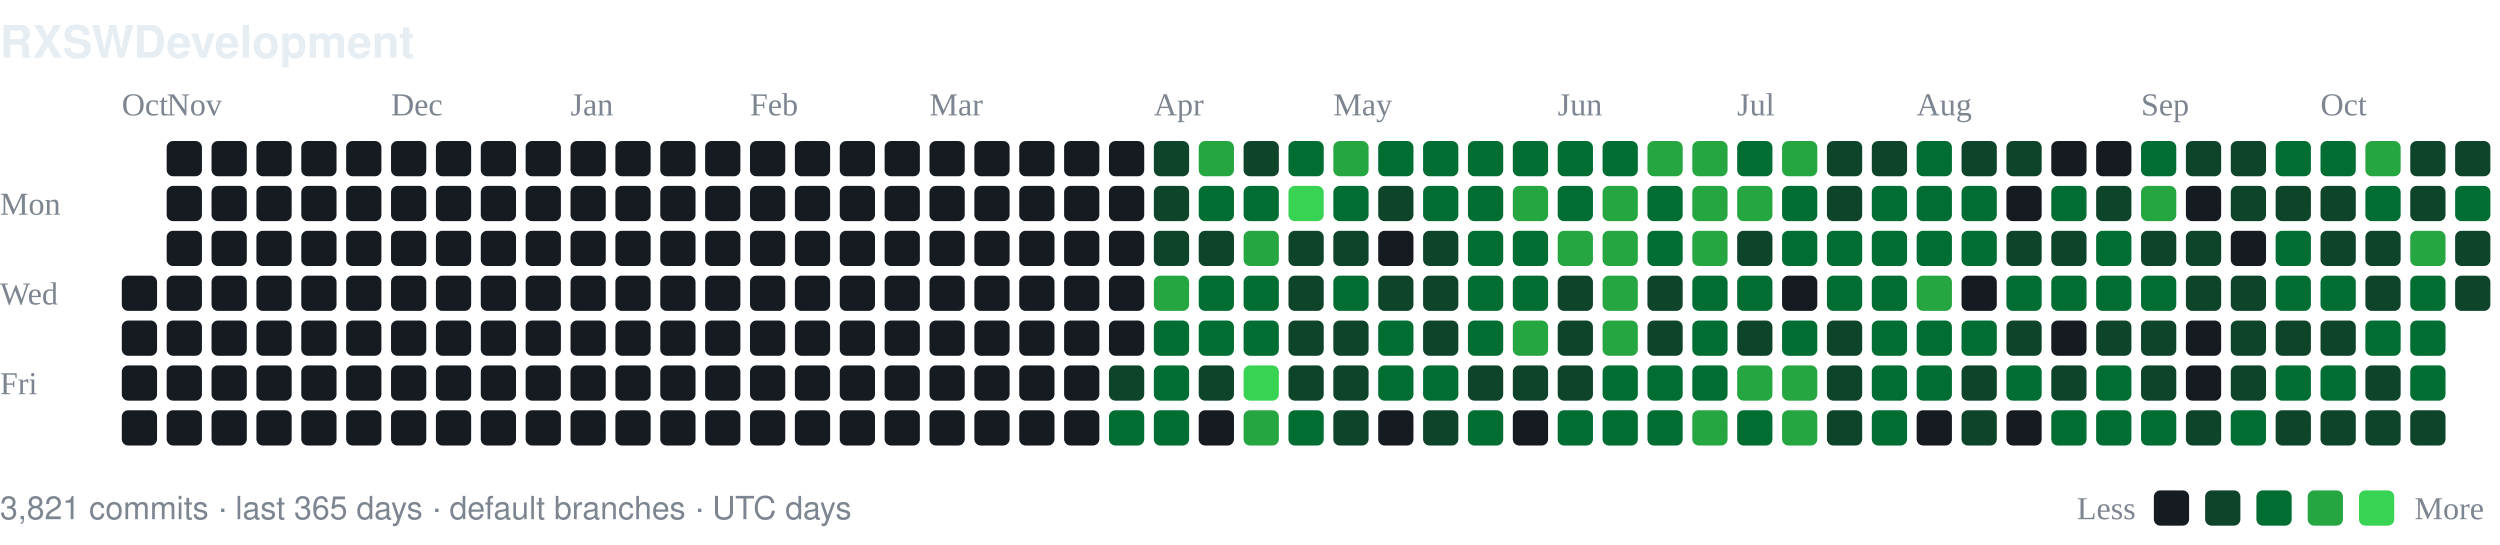
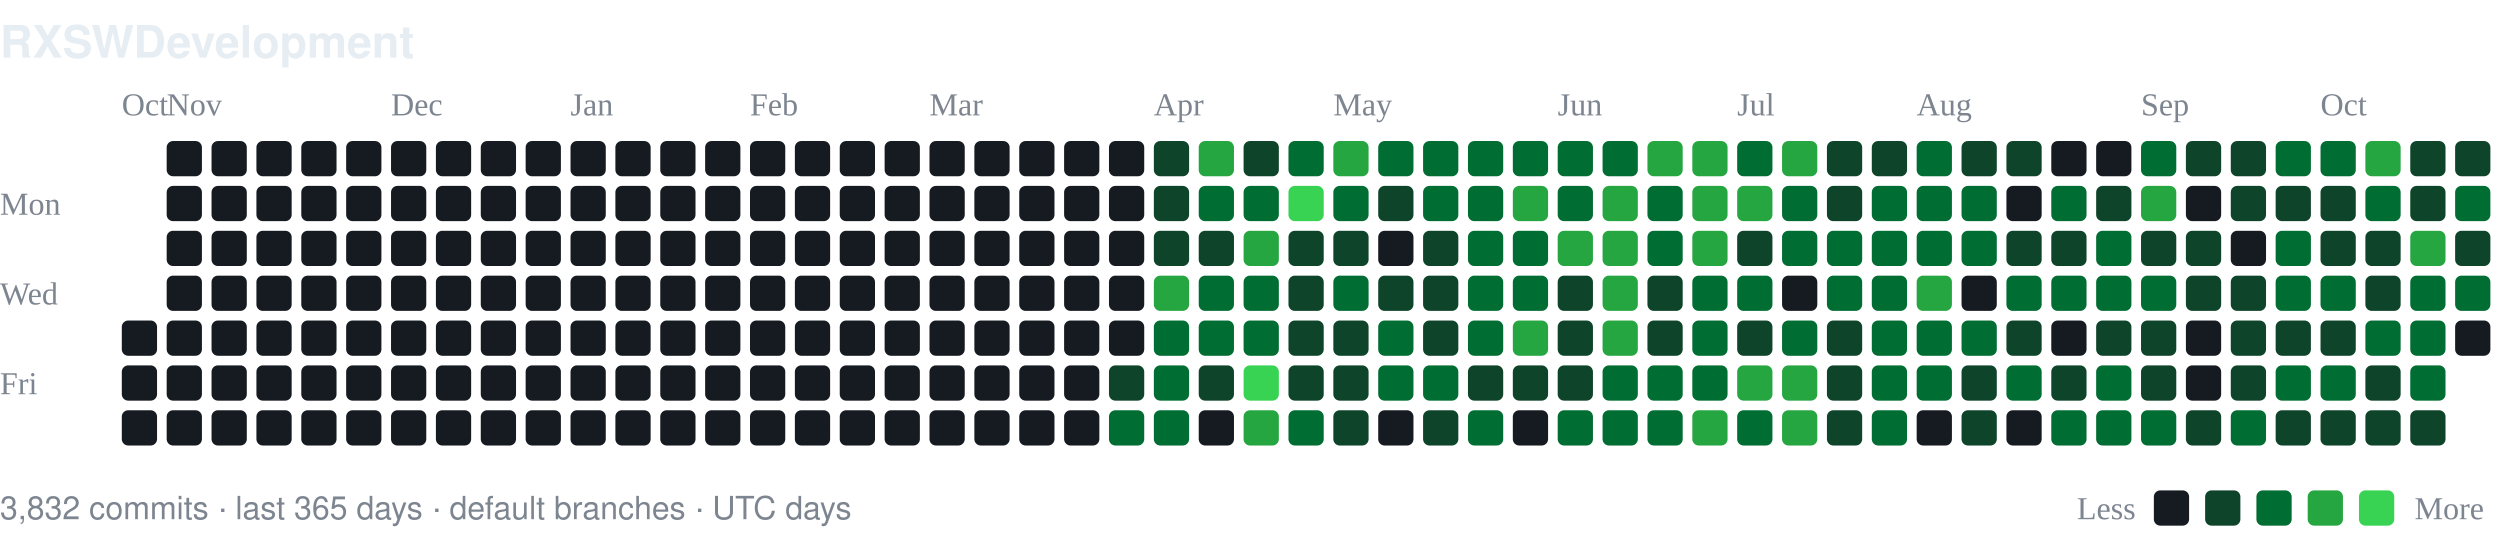
<svg xmlns="http://www.w3.org/2000/svg" width="780" height="170" viewBox="0 0 780 170" role="img">
  <text x="0" y="18" font-size="14" font-weight="600" fill="#e6edf3" font-family="ui-sans-serif,-apple-system,Segoe UI,Helvetica,Arial,sans-serif">RXSWDevelopment</text>
  <text x="0" y="67" font-size="10" fill="#7d8590">Mon</text>
  <text x="0" y="95" font-size="10" fill="#7d8590">Wed</text>
  <text x="0" y="123" font-size="10" fill="#7d8590">Fri</text>
  <text x="38" y="36" font-size="10" fill="#7d8590">Oct</text>
-   <rect x="38" y="86" width="11" height="11" rx="2" fill="#161b22" />
  <rect x="38" y="100" width="11" height="11" rx="2" fill="#161b22" />
  <rect x="38" y="114" width="11" height="11" rx="2" fill="#161b22" />
  <rect x="38" y="128" width="11" height="11" rx="2" fill="#161b22" />
  <text x="52" y="36" font-size="10" fill="#7d8590">Nov</text>
  <rect x="52" y="44" width="11" height="11" rx="2" fill="#161b22" />
  <rect x="52" y="58" width="11" height="11" rx="2" fill="#161b22" />
  <rect x="52" y="72" width="11" height="11" rx="2" fill="#161b22" />
  <rect x="52" y="86" width="11" height="11" rx="2" fill="#161b22" />
  <rect x="52" y="100" width="11" height="11" rx="2" fill="#161b22" />
  <rect x="52" y="114" width="11" height="11" rx="2" fill="#161b22" />
  <rect x="52" y="128" width="11" height="11" rx="2" fill="#161b22" />
  <rect x="66" y="44" width="11" height="11" rx="2" fill="#161b22" />
  <rect x="66" y="58" width="11" height="11" rx="2" fill="#161b22" />
  <rect x="66" y="72" width="11" height="11" rx="2" fill="#161b22" />
  <rect x="66" y="86" width="11" height="11" rx="2" fill="#161b22" />
  <rect x="66" y="100" width="11" height="11" rx="2" fill="#161b22" />
  <rect x="66" y="114" width="11" height="11" rx="2" fill="#161b22" />
  <rect x="66" y="128" width="11" height="11" rx="2" fill="#161b22" />
  <rect x="80" y="44" width="11" height="11" rx="2" fill="#161b22" />
  <rect x="80" y="58" width="11" height="11" rx="2" fill="#161b22" />
  <rect x="80" y="72" width="11" height="11" rx="2" fill="#161b22" />
  <rect x="80" y="86" width="11" height="11" rx="2" fill="#161b22" />
  <rect x="80" y="100" width="11" height="11" rx="2" fill="#161b22" />
  <rect x="80" y="114" width="11" height="11" rx="2" fill="#161b22" />
  <rect x="80" y="128" width="11" height="11" rx="2" fill="#161b22" />
  <rect x="94" y="44" width="11" height="11" rx="2" fill="#161b22" />
  <rect x="94" y="58" width="11" height="11" rx="2" fill="#161b22" />
  <rect x="94" y="72" width="11" height="11" rx="2" fill="#161b22" />
  <rect x="94" y="86" width="11" height="11" rx="2" fill="#161b22" />
  <rect x="94" y="100" width="11" height="11" rx="2" fill="#161b22" />
  <rect x="94" y="114" width="11" height="11" rx="2" fill="#161b22" />
  <rect x="94" y="128" width="11" height="11" rx="2" fill="#161b22" />
  <rect x="108" y="44" width="11" height="11" rx="2" fill="#161b22" />
  <rect x="108" y="58" width="11" height="11" rx="2" fill="#161b22" />
  <rect x="108" y="72" width="11" height="11" rx="2" fill="#161b22" />
  <rect x="108" y="86" width="11" height="11" rx="2" fill="#161b22" />
  <rect x="108" y="100" width="11" height="11" rx="2" fill="#161b22" />
  <rect x="108" y="114" width="11" height="11" rx="2" fill="#161b22" />
  <rect x="108" y="128" width="11" height="11" rx="2" fill="#161b22" />
  <text x="122" y="36" font-size="10" fill="#7d8590">Dec</text>
  <rect x="122" y="44" width="11" height="11" rx="2" fill="#161b22" />
  <rect x="122" y="58" width="11" height="11" rx="2" fill="#161b22" />
  <rect x="122" y="72" width="11" height="11" rx="2" fill="#161b22" />
  <rect x="122" y="86" width="11" height="11" rx="2" fill="#161b22" />
  <rect x="122" y="100" width="11" height="11" rx="2" fill="#161b22" />
  <rect x="122" y="114" width="11" height="11" rx="2" fill="#161b22" />
  <rect x="122" y="128" width="11" height="11" rx="2" fill="#161b22" />
  <rect x="136" y="44" width="11" height="11" rx="2" fill="#161b22" />
  <rect x="136" y="58" width="11" height="11" rx="2" fill="#161b22" />
  <rect x="136" y="72" width="11" height="11" rx="2" fill="#161b22" />
  <rect x="136" y="86" width="11" height="11" rx="2" fill="#161b22" />
  <rect x="136" y="100" width="11" height="11" rx="2" fill="#161b22" />
  <rect x="136" y="114" width="11" height="11" rx="2" fill="#161b22" />
  <rect x="136" y="128" width="11" height="11" rx="2" fill="#161b22" />
  <rect x="150" y="44" width="11" height="11" rx="2" fill="#161b22" />
  <rect x="150" y="58" width="11" height="11" rx="2" fill="#161b22" />
  <rect x="150" y="72" width="11" height="11" rx="2" fill="#161b22" />
  <rect x="150" y="86" width="11" height="11" rx="2" fill="#161b22" />
  <rect x="150" y="100" width="11" height="11" rx="2" fill="#161b22" />
  <rect x="150" y="114" width="11" height="11" rx="2" fill="#161b22" />
  <rect x="150" y="128" width="11" height="11" rx="2" fill="#161b22" />
  <rect x="164" y="44" width="11" height="11" rx="2" fill="#161b22" />
  <rect x="164" y="58" width="11" height="11" rx="2" fill="#161b22" />
  <rect x="164" y="72" width="11" height="11" rx="2" fill="#161b22" />
  <rect x="164" y="86" width="11" height="11" rx="2" fill="#161b22" />
  <rect x="164" y="100" width="11" height="11" rx="2" fill="#161b22" />
  <rect x="164" y="114" width="11" height="11" rx="2" fill="#161b22" />
  <rect x="164" y="128" width="11" height="11" rx="2" fill="#161b22" />
  <text x="178" y="36" font-size="10" fill="#7d8590">Jan</text>
  <rect x="178" y="44" width="11" height="11" rx="2" fill="#161b22" />
  <rect x="178" y="58" width="11" height="11" rx="2" fill="#161b22" />
  <rect x="178" y="72" width="11" height="11" rx="2" fill="#161b22" />
  <rect x="178" y="86" width="11" height="11" rx="2" fill="#161b22" />
  <rect x="178" y="100" width="11" height="11" rx="2" fill="#161b22" />
  <rect x="178" y="114" width="11" height="11" rx="2" fill="#161b22" />
  <rect x="178" y="128" width="11" height="11" rx="2" fill="#161b22" />
  <rect x="192" y="44" width="11" height="11" rx="2" fill="#161b22" />
  <rect x="192" y="58" width="11" height="11" rx="2" fill="#161b22" />
  <rect x="192" y="72" width="11" height="11" rx="2" fill="#161b22" />
  <rect x="192" y="86" width="11" height="11" rx="2" fill="#161b22" />
  <rect x="192" y="100" width="11" height="11" rx="2" fill="#161b22" />
  <rect x="192" y="114" width="11" height="11" rx="2" fill="#161b22" />
  <rect x="192" y="128" width="11" height="11" rx="2" fill="#161b22" />
  <rect x="206" y="44" width="11" height="11" rx="2" fill="#161b22" />
  <rect x="206" y="58" width="11" height="11" rx="2" fill="#161b22" />
  <rect x="206" y="72" width="11" height="11" rx="2" fill="#161b22" />
  <rect x="206" y="86" width="11" height="11" rx="2" fill="#161b22" />
  <rect x="206" y="100" width="11" height="11" rx="2" fill="#161b22" />
  <rect x="206" y="114" width="11" height="11" rx="2" fill="#161b22" />
  <rect x="206" y="128" width="11" height="11" rx="2" fill="#161b22" />
  <rect x="220" y="44" width="11" height="11" rx="2" fill="#161b22" />
  <rect x="220" y="58" width="11" height="11" rx="2" fill="#161b22" />
  <rect x="220" y="72" width="11" height="11" rx="2" fill="#161b22" />
  <rect x="220" y="86" width="11" height="11" rx="2" fill="#161b22" />
  <rect x="220" y="100" width="11" height="11" rx="2" fill="#161b22" />
  <rect x="220" y="114" width="11" height="11" rx="2" fill="#161b22" />
  <rect x="220" y="128" width="11" height="11" rx="2" fill="#161b22" />
  <text x="234" y="36" font-size="10" fill="#7d8590">Feb</text>
  <rect x="234" y="44" width="11" height="11" rx="2" fill="#161b22" />
  <rect x="234" y="58" width="11" height="11" rx="2" fill="#161b22" />
  <rect x="234" y="72" width="11" height="11" rx="2" fill="#161b22" />
  <rect x="234" y="86" width="11" height="11" rx="2" fill="#161b22" />
  <rect x="234" y="100" width="11" height="11" rx="2" fill="#161b22" />
  <rect x="234" y="114" width="11" height="11" rx="2" fill="#161b22" />
  <rect x="234" y="128" width="11" height="11" rx="2" fill="#161b22" />
  <rect x="248" y="44" width="11" height="11" rx="2" fill="#161b22" />
  <rect x="248" y="58" width="11" height="11" rx="2" fill="#161b22" />
  <rect x="248" y="72" width="11" height="11" rx="2" fill="#161b22" />
  <rect x="248" y="86" width="11" height="11" rx="2" fill="#161b22" />
  <rect x="248" y="100" width="11" height="11" rx="2" fill="#161b22" />
  <rect x="248" y="114" width="11" height="11" rx="2" fill="#161b22" />
  <rect x="248" y="128" width="11" height="11" rx="2" fill="#161b22" />
  <rect x="262" y="44" width="11" height="11" rx="2" fill="#161b22" />
  <rect x="262" y="58" width="11" height="11" rx="2" fill="#161b22" />
  <rect x="262" y="72" width="11" height="11" rx="2" fill="#161b22" />
  <rect x="262" y="86" width="11" height="11" rx="2" fill="#161b22" />
  <rect x="262" y="100" width="11" height="11" rx="2" fill="#161b22" />
  <rect x="262" y="114" width="11" height="11" rx="2" fill="#161b22" />
  <rect x="262" y="128" width="11" height="11" rx="2" fill="#161b22" />
  <rect x="276" y="44" width="11" height="11" rx="2" fill="#161b22" />
  <rect x="276" y="58" width="11" height="11" rx="2" fill="#161b22" />
  <rect x="276" y="72" width="11" height="11" rx="2" fill="#161b22" />
  <rect x="276" y="86" width="11" height="11" rx="2" fill="#161b22" />
  <rect x="276" y="100" width="11" height="11" rx="2" fill="#161b22" />
  <rect x="276" y="114" width="11" height="11" rx="2" fill="#161b22" />
  <rect x="276" y="128" width="11" height="11" rx="2" fill="#161b22" />
  <text x="290" y="36" font-size="10" fill="#7d8590">Mar</text>
  <rect x="290" y="44" width="11" height="11" rx="2" fill="#161b22" />
  <rect x="290" y="58" width="11" height="11" rx="2" fill="#161b22" />
  <rect x="290" y="72" width="11" height="11" rx="2" fill="#161b22" />
  <rect x="290" y="86" width="11" height="11" rx="2" fill="#161b22" />
  <rect x="290" y="100" width="11" height="11" rx="2" fill="#161b22" />
  <rect x="290" y="114" width="11" height="11" rx="2" fill="#161b22" />
  <rect x="290" y="128" width="11" height="11" rx="2" fill="#161b22" />
  <rect x="304" y="44" width="11" height="11" rx="2" fill="#161b22" />
  <rect x="304" y="58" width="11" height="11" rx="2" fill="#161b22" />
  <rect x="304" y="72" width="11" height="11" rx="2" fill="#161b22" />
  <rect x="304" y="86" width="11" height="11" rx="2" fill="#161b22" />
  <rect x="304" y="100" width="11" height="11" rx="2" fill="#161b22" />
  <rect x="304" y="114" width="11" height="11" rx="2" fill="#161b22" />
  <rect x="304" y="128" width="11" height="11" rx="2" fill="#161b22" />
  <rect x="318" y="44" width="11" height="11" rx="2" fill="#161b22" />
  <rect x="318" y="58" width="11" height="11" rx="2" fill="#161b22" />
  <rect x="318" y="72" width="11" height="11" rx="2" fill="#161b22" />
  <rect x="318" y="86" width="11" height="11" rx="2" fill="#161b22" />
  <rect x="318" y="100" width="11" height="11" rx="2" fill="#161b22" />
  <rect x="318" y="114" width="11" height="11" rx="2" fill="#161b22" />
  <rect x="318" y="128" width="11" height="11" rx="2" fill="#161b22" />
  <rect x="332" y="44" width="11" height="11" rx="2" fill="#161b22" />
  <rect x="332" y="58" width="11" height="11" rx="2" fill="#161b22" />
  <rect x="332" y="72" width="11" height="11" rx="2" fill="#161b22" />
  <rect x="332" y="86" width="11" height="11" rx="2" fill="#161b22" />
  <rect x="332" y="100" width="11" height="11" rx="2" fill="#161b22" />
  <rect x="332" y="114" width="11" height="11" rx="2" fill="#161b22" />
  <rect x="332" y="128" width="11" height="11" rx="2" fill="#161b22" />
  <rect x="346" y="44" width="11" height="11" rx="2" fill="#161b22" />
  <rect x="346" y="58" width="11" height="11" rx="2" fill="#161b22" />
  <rect x="346" y="72" width="11" height="11" rx="2" fill="#161b22" />
  <rect x="346" y="86" width="11" height="11" rx="2" fill="#161b22" />
  <rect x="346" y="100" width="11" height="11" rx="2" fill="#161b22" />
  <rect x="346" y="114" width="11" height="11" rx="2" fill="#0e4429" />
  <rect x="346" y="128" width="11" height="11" rx="2" fill="#006d32" />
  <text x="360" y="36" font-size="10" fill="#7d8590">Apr</text>
  <rect x="360" y="44" width="11" height="11" rx="2" fill="#0e4429" />
  <rect x="360" y="58" width="11" height="11" rx="2" fill="#0e4429" />
  <rect x="360" y="72" width="11" height="11" rx="2" fill="#0e4429" />
  <rect x="360" y="86" width="11" height="11" rx="2" fill="#26a641" />
  <rect x="360" y="100" width="11" height="11" rx="2" fill="#006d32" />
  <rect x="360" y="114" width="11" height="11" rx="2" fill="#006d32" />
  <rect x="360" y="128" width="11" height="11" rx="2" fill="#006d32" />
  <rect x="374" y="44" width="11" height="11" rx="2" fill="#26a641" />
  <rect x="374" y="58" width="11" height="11" rx="2" fill="#006d32" />
  <rect x="374" y="72" width="11" height="11" rx="2" fill="#0e4429" />
  <rect x="374" y="86" width="11" height="11" rx="2" fill="#006d32" />
  <rect x="374" y="100" width="11" height="11" rx="2" fill="#006d32" />
  <rect x="374" y="114" width="11" height="11" rx="2" fill="#0e4429" />
  <rect x="374" y="128" width="11" height="11" rx="2" fill="#161b22" />
  <rect x="388" y="44" width="11" height="11" rx="2" fill="#0e4429" />
  <rect x="388" y="58" width="11" height="11" rx="2" fill="#006d32" />
  <rect x="388" y="72" width="11" height="11" rx="2" fill="#26a641" />
  <rect x="388" y="86" width="11" height="11" rx="2" fill="#006d32" />
  <rect x="388" y="100" width="11" height="11" rx="2" fill="#006d32" />
  <rect x="388" y="114" width="11" height="11" rx="2" fill="#39d353" />
  <rect x="388" y="128" width="11" height="11" rx="2" fill="#26a641" />
  <rect x="402" y="44" width="11" height="11" rx="2" fill="#006d32" />
  <rect x="402" y="58" width="11" height="11" rx="2" fill="#39d353" />
  <rect x="402" y="72" width="11" height="11" rx="2" fill="#0e4429" />
  <rect x="402" y="86" width="11" height="11" rx="2" fill="#0e4429" />
  <rect x="402" y="100" width="11" height="11" rx="2" fill="#0e4429" />
  <rect x="402" y="114" width="11" height="11" rx="2" fill="#0e4429" />
  <rect x="402" y="128" width="11" height="11" rx="2" fill="#006d32" />
  <text x="416" y="36" font-size="10" fill="#7d8590">May</text>
  <rect x="416" y="44" width="11" height="11" rx="2" fill="#26a641" />
  <rect x="416" y="58" width="11" height="11" rx="2" fill="#006d32" />
  <rect x="416" y="72" width="11" height="11" rx="2" fill="#0e4429" />
  <rect x="416" y="86" width="11" height="11" rx="2" fill="#006d32" />
  <rect x="416" y="100" width="11" height="11" rx="2" fill="#0e4429" />
  <rect x="416" y="114" width="11" height="11" rx="2" fill="#0e4429" />
  <rect x="416" y="128" width="11" height="11" rx="2" fill="#0e4429" />
  <rect x="430" y="44" width="11" height="11" rx="2" fill="#006d32" />
  <rect x="430" y="58" width="11" height="11" rx="2" fill="#0e4429" />
  <rect x="430" y="72" width="11" height="11" rx="2" fill="#161b22" />
  <rect x="430" y="86" width="11" height="11" rx="2" fill="#0e4429" />
  <rect x="430" y="100" width="11" height="11" rx="2" fill="#006d32" />
  <rect x="430" y="114" width="11" height="11" rx="2" fill="#006d32" />
  <rect x="430" y="128" width="11" height="11" rx="2" fill="#161b22" />
  <rect x="444" y="44" width="11" height="11" rx="2" fill="#006d32" />
  <rect x="444" y="58" width="11" height="11" rx="2" fill="#006d32" />
  <rect x="444" y="72" width="11" height="11" rx="2" fill="#0e4429" />
  <rect x="444" y="86" width="11" height="11" rx="2" fill="#0e4429" />
  <rect x="444" y="100" width="11" height="11" rx="2" fill="#0e4429" />
  <rect x="444" y="114" width="11" height="11" rx="2" fill="#006d32" />
  <rect x="444" y="128" width="11" height="11" rx="2" fill="#0e4429" />
  <rect x="458" y="44" width="11" height="11" rx="2" fill="#006d32" />
  <rect x="458" y="58" width="11" height="11" rx="2" fill="#006d32" />
  <rect x="458" y="72" width="11" height="11" rx="2" fill="#006d32" />
  <rect x="458" y="86" width="11" height="11" rx="2" fill="#006d32" />
  <rect x="458" y="100" width="11" height="11" rx="2" fill="#006d32" />
  <rect x="458" y="114" width="11" height="11" rx="2" fill="#0e4429" />
  <rect x="458" y="128" width="11" height="11" rx="2" fill="#006d32" />
  <rect x="472" y="44" width="11" height="11" rx="2" fill="#006d32" />
  <rect x="472" y="58" width="11" height="11" rx="2" fill="#26a641" />
  <rect x="472" y="72" width="11" height="11" rx="2" fill="#006d32" />
  <rect x="472" y="86" width="11" height="11" rx="2" fill="#006d32" />
  <rect x="472" y="100" width="11" height="11" rx="2" fill="#26a641" />
  <rect x="472" y="114" width="11" height="11" rx="2" fill="#0e4429" />
  <rect x="472" y="128" width="11" height="11" rx="2" fill="#161b22" />
  <text x="486" y="36" font-size="10" fill="#7d8590">Jun</text>
  <rect x="486" y="44" width="11" height="11" rx="2" fill="#006d32" />
  <rect x="486" y="58" width="11" height="11" rx="2" fill="#006d32" />
  <rect x="486" y="72" width="11" height="11" rx="2" fill="#26a641" />
  <rect x="486" y="86" width="11" height="11" rx="2" fill="#0e4429" />
  <rect x="486" y="100" width="11" height="11" rx="2" fill="#0e4429" />
  <rect x="486" y="114" width="11" height="11" rx="2" fill="#0e4429" />
  <rect x="486" y="128" width="11" height="11" rx="2" fill="#006d32" />
  <rect x="500" y="44" width="11" height="11" rx="2" fill="#006d32" />
  <rect x="500" y="58" width="11" height="11" rx="2" fill="#26a641" />
  <rect x="500" y="72" width="11" height="11" rx="2" fill="#26a641" />
  <rect x="500" y="86" width="11" height="11" rx="2" fill="#26a641" />
  <rect x="500" y="100" width="11" height="11" rx="2" fill="#26a641" />
  <rect x="500" y="114" width="11" height="11" rx="2" fill="#006d32" />
  <rect x="500" y="128" width="11" height="11" rx="2" fill="#006d32" />
  <rect x="514" y="44" width="11" height="11" rx="2" fill="#26a641" />
  <rect x="514" y="58" width="11" height="11" rx="2" fill="#006d32" />
  <rect x="514" y="72" width="11" height="11" rx="2" fill="#006d32" />
  <rect x="514" y="86" width="11" height="11" rx="2" fill="#0e4429" />
  <rect x="514" y="100" width="11" height="11" rx="2" fill="#0e4429" />
  <rect x="514" y="114" width="11" height="11" rx="2" fill="#006d32" />
  <rect x="514" y="128" width="11" height="11" rx="2" fill="#006d32" />
  <rect x="528" y="44" width="11" height="11" rx="2" fill="#26a641" />
  <rect x="528" y="58" width="11" height="11" rx="2" fill="#26a641" />
  <rect x="528" y="72" width="11" height="11" rx="2" fill="#26a641" />
  <rect x="528" y="86" width="11" height="11" rx="2" fill="#006d32" />
  <rect x="528" y="100" width="11" height="11" rx="2" fill="#006d32" />
  <rect x="528" y="114" width="11" height="11" rx="2" fill="#006d32" />
  <rect x="528" y="128" width="11" height="11" rx="2" fill="#26a641" />
  <text x="542" y="36" font-size="10" fill="#7d8590">Jul</text>
  <rect x="542" y="44" width="11" height="11" rx="2" fill="#006d32" />
  <rect x="542" y="58" width="11" height="11" rx="2" fill="#26a641" />
  <rect x="542" y="72" width="11" height="11" rx="2" fill="#0e4429" />
  <rect x="542" y="86" width="11" height="11" rx="2" fill="#006d32" />
  <rect x="542" y="100" width="11" height="11" rx="2" fill="#0e4429" />
  <rect x="542" y="114" width="11" height="11" rx="2" fill="#26a641" />
  <rect x="542" y="128" width="11" height="11" rx="2" fill="#006d32" />
  <rect x="556" y="44" width="11" height="11" rx="2" fill="#26a641" />
  <rect x="556" y="58" width="11" height="11" rx="2" fill="#006d32" />
  <rect x="556" y="72" width="11" height="11" rx="2" fill="#006d32" />
  <rect x="556" y="86" width="11" height="11" rx="2" fill="#161b22" />
  <rect x="556" y="100" width="11" height="11" rx="2" fill="#006d32" />
  <rect x="556" y="114" width="11" height="11" rx="2" fill="#26a641" />
  <rect x="556" y="128" width="11" height="11" rx="2" fill="#26a641" />
  <rect x="570" y="44" width="11" height="11" rx="2" fill="#0e4429" />
  <rect x="570" y="58" width="11" height="11" rx="2" fill="#0e4429" />
  <rect x="570" y="72" width="11" height="11" rx="2" fill="#006d32" />
  <rect x="570" y="86" width="11" height="11" rx="2" fill="#006d32" />
  <rect x="570" y="100" width="11" height="11" rx="2" fill="#0e4429" />
  <rect x="570" y="114" width="11" height="11" rx="2" fill="#0e4429" />
  <rect x="570" y="128" width="11" height="11" rx="2" fill="#0e4429" />
  <rect x="584" y="44" width="11" height="11" rx="2" fill="#0e4429" />
  <rect x="584" y="58" width="11" height="11" rx="2" fill="#006d32" />
  <rect x="584" y="72" width="11" height="11" rx="2" fill="#006d32" />
  <rect x="584" y="86" width="11" height="11" rx="2" fill="#006d32" />
  <rect x="584" y="100" width="11" height="11" rx="2" fill="#006d32" />
  <rect x="584" y="114" width="11" height="11" rx="2" fill="#006d32" />
  <rect x="584" y="128" width="11" height="11" rx="2" fill="#006d32" />
  <text x="598" y="36" font-size="10" fill="#7d8590">Aug</text>
  <rect x="598" y="44" width="11" height="11" rx="2" fill="#006d32" />
  <rect x="598" y="58" width="11" height="11" rx="2" fill="#006d32" />
  <rect x="598" y="72" width="11" height="11" rx="2" fill="#006d32" />
  <rect x="598" y="86" width="11" height="11" rx="2" fill="#26a641" />
  <rect x="598" y="100" width="11" height="11" rx="2" fill="#006d32" />
  <rect x="598" y="114" width="11" height="11" rx="2" fill="#006d32" />
  <rect x="598" y="128" width="11" height="11" rx="2" fill="#161b22" />
  <rect x="612" y="44" width="11" height="11" rx="2" fill="#0e4429" />
  <rect x="612" y="58" width="11" height="11" rx="2" fill="#006d32" />
  <rect x="612" y="72" width="11" height="11" rx="2" fill="#006d32" />
  <rect x="612" y="86" width="11" height="11" rx="2" fill="#161b22" />
  <rect x="612" y="100" width="11" height="11" rx="2" fill="#006d32" />
  <rect x="612" y="114" width="11" height="11" rx="2" fill="#0e4429" />
  <rect x="612" y="128" width="11" height="11" rx="2" fill="#0e4429" />
  <rect x="626" y="44" width="11" height="11" rx="2" fill="#0e4429" />
  <rect x="626" y="58" width="11" height="11" rx="2" fill="#161b22" />
  <rect x="626" y="72" width="11" height="11" rx="2" fill="#0e4429" />
  <rect x="626" y="86" width="11" height="11" rx="2" fill="#006d32" />
  <rect x="626" y="100" width="11" height="11" rx="2" fill="#0e4429" />
  <rect x="626" y="114" width="11" height="11" rx="2" fill="#006d32" />
  <rect x="626" y="128" width="11" height="11" rx="2" fill="#161b22" />
  <rect x="640" y="44" width="11" height="11" rx="2" fill="#161b22" />
  <rect x="640" y="58" width="11" height="11" rx="2" fill="#006d32" />
  <rect x="640" y="72" width="11" height="11" rx="2" fill="#0e4429" />
  <rect x="640" y="86" width="11" height="11" rx="2" fill="#006d32" />
  <rect x="640" y="100" width="11" height="11" rx="2" fill="#161b22" />
  <rect x="640" y="114" width="11" height="11" rx="2" fill="#0e4429" />
  <rect x="640" y="128" width="11" height="11" rx="2" fill="#006d32" />
  <rect x="654" y="44" width="11" height="11" rx="2" fill="#161b22" />
  <rect x="654" y="58" width="11" height="11" rx="2" fill="#0e4429" />
  <rect x="654" y="72" width="11" height="11" rx="2" fill="#006d32" />
  <rect x="654" y="86" width="11" height="11" rx="2" fill="#006d32" />
  <rect x="654" y="100" width="11" height="11" rx="2" fill="#0e4429" />
  <rect x="654" y="114" width="11" height="11" rx="2" fill="#006d32" />
  <rect x="654" y="128" width="11" height="11" rx="2" fill="#006d32" />
  <text x="668" y="36" font-size="10" fill="#7d8590">Sep</text>
  <rect x="668" y="44" width="11" height="11" rx="2" fill="#006d32" />
  <rect x="668" y="58" width="11" height="11" rx="2" fill="#26a641" />
  <rect x="668" y="72" width="11" height="11" rx="2" fill="#0e4429" />
  <rect x="668" y="86" width="11" height="11" rx="2" fill="#006d32" />
  <rect x="668" y="100" width="11" height="11" rx="2" fill="#0e4429" />
  <rect x="668" y="114" width="11" height="11" rx="2" fill="#0e4429" />
  <rect x="668" y="128" width="11" height="11" rx="2" fill="#006d32" />
  <rect x="682" y="44" width="11" height="11" rx="2" fill="#0e4429" />
  <rect x="682" y="58" width="11" height="11" rx="2" fill="#161b22" />
  <rect x="682" y="72" width="11" height="11" rx="2" fill="#0e4429" />
  <rect x="682" y="86" width="11" height="11" rx="2" fill="#0e4429" />
  <rect x="682" y="100" width="11" height="11" rx="2" fill="#161b22" />
  <rect x="682" y="114" width="11" height="11" rx="2" fill="#161b22" />
  <rect x="682" y="128" width="11" height="11" rx="2" fill="#0e4429" />
  <rect x="696" y="44" width="11" height="11" rx="2" fill="#0e4429" />
  <rect x="696" y="58" width="11" height="11" rx="2" fill="#0e4429" />
  <rect x="696" y="72" width="11" height="11" rx="2" fill="#161b22" />
  <rect x="696" y="86" width="11" height="11" rx="2" fill="#0e4429" />
  <rect x="696" y="100" width="11" height="11" rx="2" fill="#0e4429" />
  <rect x="696" y="114" width="11" height="11" rx="2" fill="#0e4429" />
  <rect x="696" y="128" width="11" height="11" rx="2" fill="#006d32" />
  <rect x="710" y="44" width="11" height="11" rx="2" fill="#006d32" />
  <rect x="710" y="58" width="11" height="11" rx="2" fill="#0e4429" />
  <rect x="710" y="72" width="11" height="11" rx="2" fill="#006d32" />
  <rect x="710" y="86" width="11" height="11" rx="2" fill="#006d32" />
  <rect x="710" y="100" width="11" height="11" rx="2" fill="#0e4429" />
  <rect x="710" y="114" width="11" height="11" rx="2" fill="#006d32" />
  <rect x="710" y="128" width="11" height="11" rx="2" fill="#0e4429" />
  <text x="724" y="36" font-size="10" fill="#7d8590">Oct</text>
  <rect x="724" y="44" width="11" height="11" rx="2" fill="#006d32" />
  <rect x="724" y="58" width="11" height="11" rx="2" fill="#0e4429" />
  <rect x="724" y="72" width="11" height="11" rx="2" fill="#0e4429" />
  <rect x="724" y="86" width="11" height="11" rx="2" fill="#006d32" />
  <rect x="724" y="100" width="11" height="11" rx="2" fill="#0e4429" />
  <rect x="724" y="114" width="11" height="11" rx="2" fill="#006d32" />
  <rect x="724" y="128" width="11" height="11" rx="2" fill="#0e4429" />
  <rect x="738" y="44" width="11" height="11" rx="2" fill="#26a641" />
  <rect x="738" y="58" width="11" height="11" rx="2" fill="#006d32" />
  <rect x="738" y="72" width="11" height="11" rx="2" fill="#0e4429" />
  <rect x="738" y="86" width="11" height="11" rx="2" fill="#0e4429" />
  <rect x="738" y="100" width="11" height="11" rx="2" fill="#006d32" />
  <rect x="738" y="114" width="11" height="11" rx="2" fill="#0e4429" />
  <rect x="738" y="128" width="11" height="11" rx="2" fill="#0e4429" />
  <rect x="752" y="44" width="11" height="11" rx="2" fill="#0e4429" />
  <rect x="752" y="58" width="11" height="11" rx="2" fill="#0e4429" />
  <rect x="752" y="72" width="11" height="11" rx="2" fill="#26a641" />
  <rect x="752" y="86" width="11" height="11" rx="2" fill="#006d32" />
  <rect x="752" y="100" width="11" height="11" rx="2" fill="#006d32" />
  <rect x="752" y="114" width="11" height="11" rx="2" fill="#006d32" />
  <rect x="752" y="128" width="11" height="11" rx="2" fill="#0e4429" />
  <rect x="766" y="44" width="11" height="11" rx="2" fill="#0e4429" />
  <rect x="766" y="58" width="11" height="11" rx="2" fill="#006d32" />
  <rect x="766" y="72" width="11" height="11" rx="2" fill="#0e4429" />
-   <rect x="766" y="86" width="11" height="11" rx="2" fill="#0e4429" />
+   <rect x="766" y="86" width="11" height="11" rx="2" fill="#006d32" />
+   <rect x="766" y="100" width="11" height="11" rx="2" fill="#161b22" />
  <text x="648" y="162" font-size="10" fill="#7d8590">Less</text>
  <rect x="672" y="153" width="11" height="11" rx="2" fill="#161b22" />
  <rect x="688" y="153" width="11" height="11" rx="2" fill="#0e4429" />
  <rect x="704" y="153" width="11" height="11" rx="2" fill="#006d32" />
  <rect x="720" y="153" width="11" height="11" rx="2" fill="#26a641" />
  <rect x="736" y="153" width="11" height="11" rx="2" fill="#39d353" />
  <text x="775" y="162" font-size="10" fill="#7d8590" text-anchor="end">More</text>
-   <text x="0" y="162" font-size="10" fill="#7d8590" font-family="ui-sans-serif,-apple-system,Segoe UI,Helvetica,Arial,sans-serif">3,821 commits · last 365 days · default branches · UTC days</text>
+   <text x="0" y="162" font-size="10" fill="#7d8590" font-family="ui-sans-serif,-apple-system,Segoe UI,Helvetica,Arial,sans-serif">3,832 commits · last 365 days · default branches · UTC days</text>
</svg>
